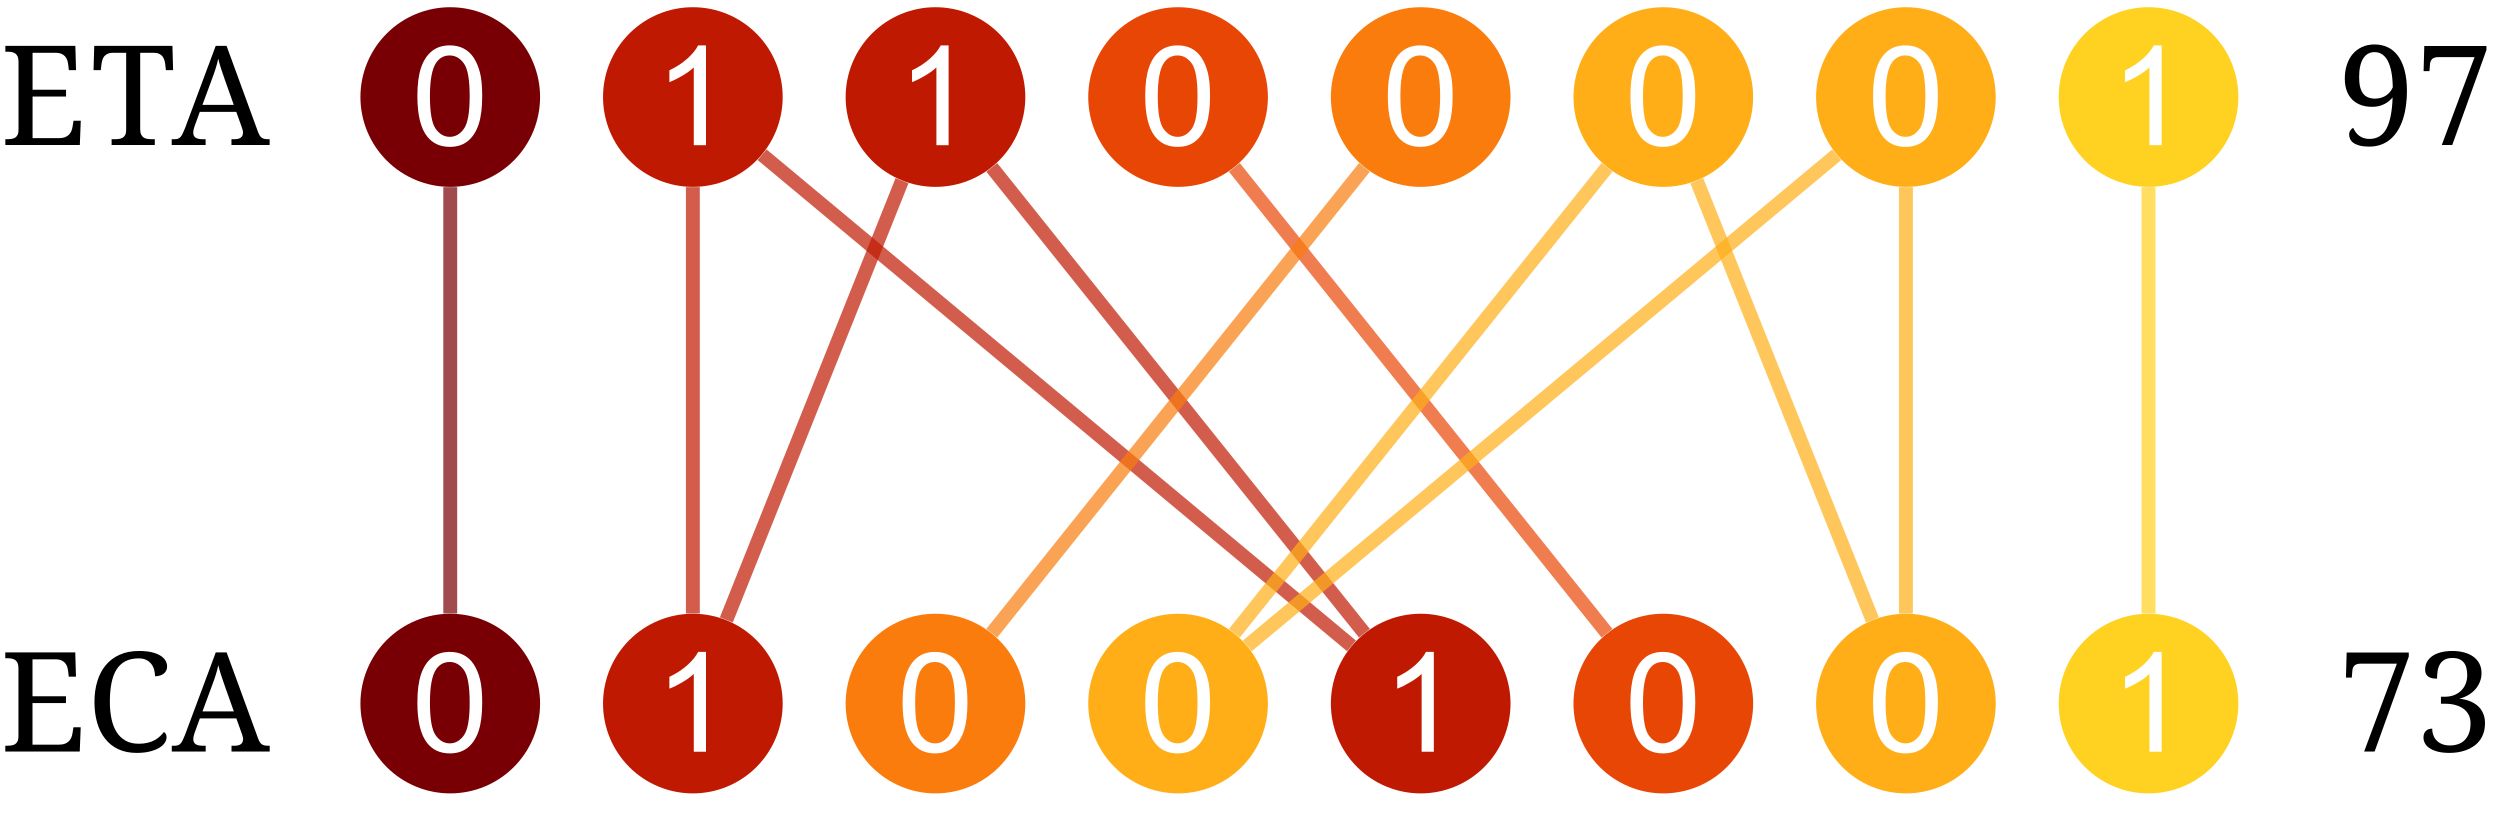
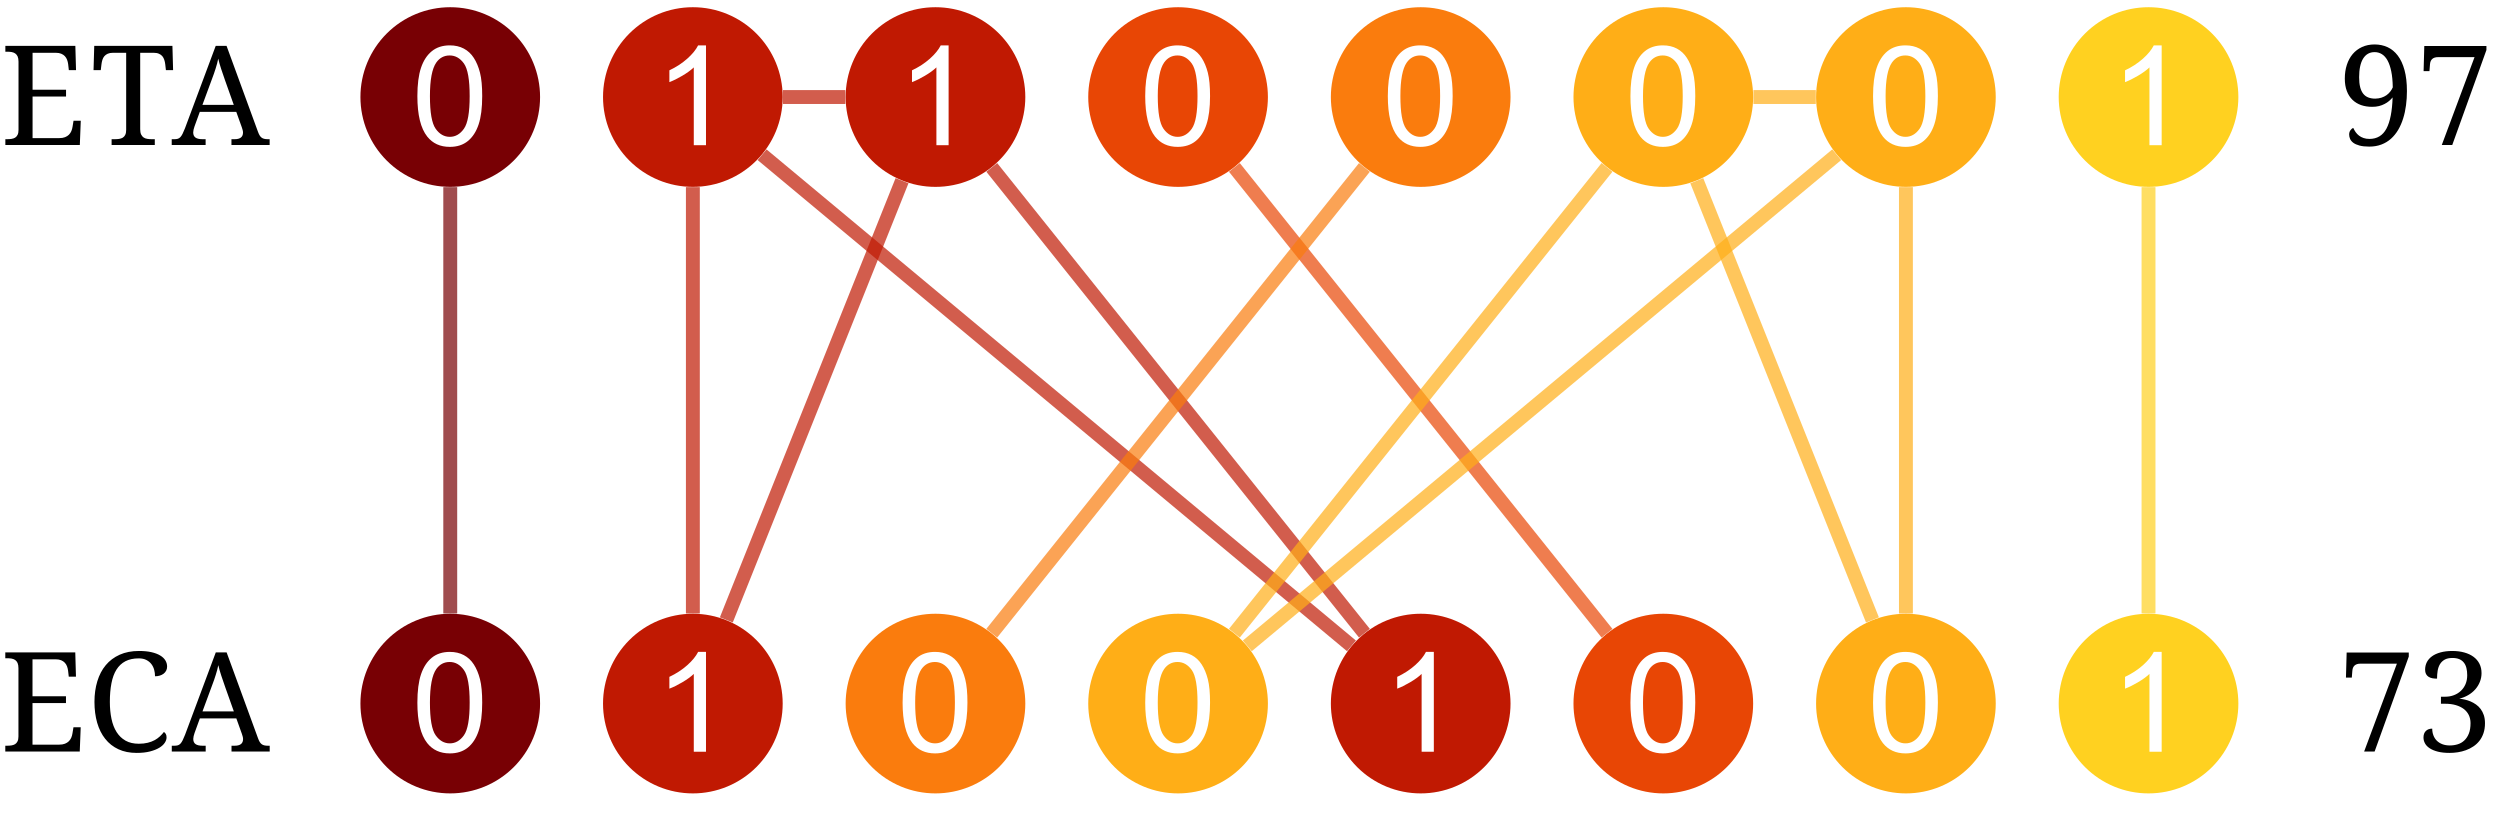
<svg xmlns="http://www.w3.org/2000/svg" xmlns:xlink="http://www.w3.org/1999/xlink" width="360pt" height="117pt" viewBox="0 0 360 117" version="1.1">
  <defs>
    <g>
      <symbol overflow="visible" id="glyph0-0">
        <path style="stroke:none;" d="M 2.5 0 L 2.5 -12.5 L 12.5 -12.5 L 12.5 0 Z M 2.812 -0.312 L 12.188 -0.312 L 12.188 -12.188 L 2.812 -12.188 Z M 2.812 -0.312 " />
      </symbol>
      <symbol overflow="visible" id="glyph0-1">
        <path style="stroke:none;" d="M 0.828 -7.062 C 0.828 -8.754 1.004 -10.117 1.352 -11.148 C 1.699 -12.18 2.219 -12.977 2.906 -13.535 C 3.594 -14.094 4.457 -14.375 5.5 -14.375 C 6.266 -14.375 6.941 -14.219 7.52 -13.91 C 8.098 -13.602 8.578 -13.156 8.953 -12.574 C 9.332 -11.992 9.629 -11.281 9.844 -10.445 C 10.059 -9.609 10.164 -8.48 10.164 -7.062 C 10.164 -5.383 9.992 -4.023 9.648 -2.992 C 9.305 -1.961 8.789 -1.164 8.102 -0.602 C 7.414 -0.039 6.547 0.242 5.5 0.242 C 4.117 0.242 3.035 -0.25 2.246 -1.242 C 1.301 -2.434 0.828 -4.371 0.828 -7.062 Z M 2.637 -7.062 C 2.637 -4.711 2.91 -3.145 3.461 -2.367 C 4.012 -1.59 4.691 -1.203 5.5 -1.203 C 6.305 -1.203 6.984 -1.594 7.535 -2.375 C 8.086 -3.156 8.359 -4.719 8.359 -7.062 C 8.359 -9.418 8.086 -10.984 7.535 -11.758 C 6.984 -12.531 6.297 -12.922 5.477 -12.922 C 4.672 -12.922 4.027 -12.578 3.547 -11.895 C 2.941 -11.023 2.637 -9.41 2.637 -7.062 Z M 2.637 -7.062 " />
      </symbol>
      <symbol overflow="visible" id="glyph0-2">
        <path style="stroke:none;" d="M 7.453 0 L 5.695 0 L 5.695 -11.203 C 5.27 -10.797 4.715 -10.395 4.027 -9.992 C 3.34 -9.586 2.727 -9.285 2.18 -9.082 L 2.18 -10.781 C 3.16 -11.242 4.02 -11.805 4.758 -12.461 C 5.492 -13.117 6.012 -13.758 6.32 -14.375 L 7.453 -14.375 Z M 7.453 0 " />
      </symbol>
      <symbol overflow="visible" id="glyph1-0">
        <g>
</g>
      </symbol>
      <symbol overflow="visible" id="glyph1-1">
        <path style="stroke:none;" d="M 4.68 -0.996 L 8.535 -0.996 C 8.855 -0.996 9.125 -1.039 9.352 -1.129 C 9.574 -1.215 9.762 -1.336 9.914 -1.484 C 10.062 -1.633 10.18 -1.809 10.266 -2.008 C 10.348 -2.207 10.406 -2.414 10.438 -2.637 L 10.578 -3.496 L 11.621 -3.496 L 11.484 0 L 0.762 0 L 0.762 -0.84 L 1.016 -0.84 C 1.238 -0.84 1.445 -0.855 1.645 -0.883 C 1.844 -0.914 2.02 -0.973 2.168 -1.062 C 2.316 -1.156 2.438 -1.289 2.523 -1.469 C 2.613 -1.648 2.656 -1.883 2.656 -2.18 L 2.656 -12 C 2.656 -12.312 2.613 -12.566 2.531 -12.754 C 2.445 -12.941 2.328 -13.086 2.18 -13.188 C 2.027 -13.289 1.855 -13.355 1.656 -13.391 C 1.457 -13.422 1.242 -13.438 1.016 -13.438 L 0.762 -13.438 L 0.762 -14.277 L 10.84 -14.277 L 10.938 -10.781 L 9.902 -10.781 L 9.805 -11.641 C 9.777 -11.863 9.727 -12.07 9.652 -12.27 C 9.578 -12.469 9.473 -12.645 9.332 -12.793 C 9.191 -12.941 9.016 -13.062 8.805 -13.148 C 8.594 -13.238 8.336 -13.281 8.039 -13.281 L 4.68 -13.281 L 4.68 -7.961 L 9.5 -7.961 L 9.5 -6.984 L 4.68 -6.984 Z M 4.68 -0.996 " />
      </symbol>
      <symbol overflow="visible" id="glyph1-2">
        <path style="stroke:none;" d="M 7.117 -2.273 C 7.117 -1.961 7.164 -1.711 7.25 -1.523 C 7.34 -1.336 7.457 -1.191 7.602 -1.09 C 7.75 -0.988 7.922 -0.922 8.125 -0.891 C 8.328 -0.855 8.539 -0.84 8.758 -0.84 L 9.219 -0.84 L 9.219 0 L 3 0 L 3 -0.84 L 3.457 -0.84 C 3.68 -0.84 3.887 -0.855 4.086 -0.883 C 4.285 -0.914 4.461 -0.973 4.609 -1.062 C 4.758 -1.156 4.879 -1.289 4.965 -1.469 C 5.055 -1.648 5.098 -1.883 5.098 -2.18 L 5.098 -13.281 L 3.184 -13.281 C 2.891 -13.281 2.645 -13.238 2.445 -13.148 C 2.246 -13.062 2.086 -12.941 1.957 -12.793 C 1.832 -12.645 1.738 -12.469 1.676 -12.27 C 1.613 -12.07 1.57 -11.863 1.543 -11.641 L 1.438 -10.781 L 0.398 -10.781 L 0.5 -14.277 L 11.758 -14.277 L 11.855 -10.781 L 10.82 -10.781 L 10.723 -11.641 C 10.695 -11.863 10.652 -12.07 10.586 -12.27 C 10.52 -12.469 10.426 -12.645 10.305 -12.793 C 10.18 -12.941 10.016 -13.062 9.812 -13.148 C 9.613 -13.238 9.363 -13.281 9.062 -13.281 L 7.117 -13.281 Z M 7.117 -2.273 " />
      </symbol>
      <symbol overflow="visible" id="glyph1-3">
        <path style="stroke:none;" d="M 4.043 -4.773 L 3.281 -2.676 C 3.223 -2.52 3.176 -2.363 3.145 -2.211 C 3.113 -2.059 3.094 -1.926 3.094 -1.816 C 3.094 -1.477 3.203 -1.23 3.422 -1.074 C 3.641 -0.918 3.977 -0.84 4.422 -0.84 L 4.883 -0.84 L 4.883 0 L 0 0 L 0 -0.84 L 0.383 -0.84 C 0.578 -0.84 0.742 -0.859 0.879 -0.902 C 1.016 -0.945 1.141 -1.023 1.25 -1.141 C 1.359 -1.258 1.465 -1.418 1.566 -1.621 C 1.668 -1.824 1.781 -2.082 1.906 -2.402 L 6.336 -14.277 L 7.898 -14.277 L 12.422 -1.906 C 12.5 -1.695 12.578 -1.523 12.66 -1.387 C 12.742 -1.25 12.84 -1.141 12.949 -1.059 C 13.059 -0.977 13.188 -0.922 13.328 -0.891 C 13.473 -0.855 13.641 -0.84 13.836 -0.84 L 14.102 -0.84 L 14.102 0 L 8.602 0 L 8.602 -0.84 L 9.062 -0.84 C 9.863 -0.84 10.266 -1.16 10.266 -1.797 C 10.266 -1.906 10.25 -2.023 10.219 -2.141 C 10.191 -2.258 10.148 -2.391 10.098 -2.539 L 9.297 -4.773 Z M 7.695 -9.277 C 7.488 -9.871 7.297 -10.426 7.125 -10.941 C 6.953 -11.461 6.809 -11.961 6.699 -12.441 C 6.652 -12.199 6.602 -11.969 6.539 -11.742 C 6.477 -11.52 6.41 -11.289 6.336 -11.055 C 6.266 -10.82 6.184 -10.574 6.094 -10.316 C 6.004 -10.059 5.898 -9.773 5.781 -9.461 L 4.422 -5.781 L 8.938 -5.781 Z M 7.695 -9.277 " />
      </symbol>
      <symbol overflow="visible" id="glyph1-4">
        <path style="stroke:none;" d="M 7.559 -14.484 C 8.242 -14.484 8.836 -14.426 9.34 -14.312 C 9.844 -14.199 10.266 -14.039 10.602 -13.836 C 10.938 -13.637 11.188 -13.398 11.352 -13.125 C 11.52 -12.852 11.602 -12.555 11.602 -12.234 C 11.602 -12.02 11.559 -11.828 11.469 -11.656 C 11.383 -11.484 11.258 -11.336 11.102 -11.215 C 10.945 -11.094 10.762 -11.004 10.551 -10.938 C 10.34 -10.871 10.109 -10.84 9.863 -10.84 C 9.863 -11.152 9.824 -11.461 9.742 -11.766 C 9.66 -12.074 9.527 -12.348 9.34 -12.594 C 9.156 -12.836 8.914 -13.035 8.617 -13.188 C 8.32 -13.34 7.957 -13.418 7.52 -13.418 C 6.766 -13.418 6.125 -13.281 5.594 -13.004 C 5.066 -12.727 4.641 -12.324 4.305 -11.793 C 3.973 -11.262 3.734 -10.605 3.586 -9.828 C 3.434 -9.051 3.359 -8.16 3.359 -7.156 C 3.359 -6.266 3.438 -5.449 3.594 -4.707 C 3.75 -3.965 3.996 -3.328 4.336 -2.797 C 4.676 -2.266 5.105 -1.855 5.629 -1.562 C 6.152 -1.27 6.785 -1.125 7.52 -1.125 C 8.008 -1.125 8.438 -1.172 8.812 -1.266 C 9.188 -1.359 9.52 -1.484 9.805 -1.641 C 10.09 -1.797 10.344 -1.977 10.562 -2.184 C 10.781 -2.387 10.973 -2.602 11.141 -2.82 C 11.254 -2.75 11.344 -2.652 11.414 -2.531 C 11.488 -2.406 11.523 -2.242 11.523 -2.039 C 11.523 -1.785 11.438 -1.527 11.266 -1.266 C 11.094 -1 10.828 -0.762 10.477 -0.547 C 10.125 -0.332 9.68 -0.156 9.141 -0.016 C 8.602 0.125 7.961 0.195 7.219 0.195 C 6.223 0.195 5.344 0.02 4.59 -0.332 C 3.836 -0.684 3.203 -1.18 2.691 -1.828 C 2.18 -2.473 1.793 -3.246 1.531 -4.148 C 1.273 -5.055 1.141 -6.059 1.141 -7.156 C 1.141 -8.238 1.281 -9.227 1.555 -10.125 C 1.828 -11.023 2.23 -11.797 2.77 -12.441 C 3.305 -13.086 3.977 -13.586 4.773 -13.945 C 5.574 -14.305 6.504 -14.484 7.559 -14.484 Z M 7.559 -14.484 " />
      </symbol>
      <symbol overflow="visible" id="glyph1-5">
        <path style="stroke:none;" d="M 4.562 -0.879 C 5.668 -0.879 6.484 -1.375 7.012 -2.363 C 7.539 -3.352 7.836 -4.852 7.898 -6.855 C 7.758 -6.68 7.59 -6.512 7.398 -6.348 C 7.207 -6.184 6.988 -6.039 6.742 -5.914 C 6.5 -5.785 6.23 -5.684 5.934 -5.609 C 5.637 -5.535 5.312 -5.5 4.961 -5.5 C 4.383 -5.5 3.848 -5.582 3.363 -5.75 C 2.879 -5.922 2.461 -6.176 2.113 -6.516 C 1.766 -6.852 1.496 -7.273 1.305 -7.781 C 1.113 -8.289 1.016 -8.883 1.016 -9.562 C 1.016 -10.285 1.113 -10.945 1.309 -11.547 C 1.504 -12.148 1.785 -12.668 2.152 -13.102 C 2.52 -13.535 2.969 -13.871 3.5 -14.117 C 4.031 -14.359 4.633 -14.484 5.305 -14.484 C 5.98 -14.484 6.602 -14.352 7.168 -14.094 C 7.734 -13.832 8.227 -13.43 8.641 -12.883 C 9.059 -12.336 9.383 -11.637 9.613 -10.789 C 9.844 -9.945 9.961 -8.938 9.961 -7.766 C 9.961 -7.066 9.918 -6.387 9.828 -5.719 C 9.742 -5.051 9.605 -4.422 9.418 -3.828 C 9.234 -3.234 8.996 -2.691 8.707 -2.195 C 8.418 -1.703 8.07 -1.273 7.672 -0.914 C 7.27 -0.551 6.809 -0.273 6.289 -0.074 C 5.77 0.125 5.188 0.227 4.539 0.227 C 3.973 0.227 3.504 0.176 3.129 0.074 C 2.754 -0.027 2.461 -0.16 2.242 -0.32 C 2.023 -0.484 1.867 -0.672 1.777 -0.879 C 1.688 -1.086 1.641 -1.297 1.641 -1.504 C 1.641 -1.75 1.703 -1.961 1.828 -2.129 C 1.949 -2.297 2.086 -2.41 2.234 -2.461 C 2.328 -2.254 2.441 -2.051 2.574 -1.859 C 2.707 -1.668 2.871 -1.5 3.062 -1.352 C 3.254 -1.207 3.473 -1.09 3.719 -1.008 C 3.969 -0.922 4.25 -0.879 4.562 -0.879 Z M 5.398 -6.68 C 5.727 -6.688 6.023 -6.734 6.293 -6.82 C 6.562 -6.91 6.805 -7.027 7.012 -7.172 C 7.219 -7.32 7.402 -7.492 7.555 -7.688 C 7.707 -7.883 7.828 -8.086 7.922 -8.301 L 7.922 -8.34 C 7.906 -9.219 7.836 -9.977 7.703 -10.609 C 7.574 -11.246 7.395 -11.766 7.168 -12.18 C 6.941 -12.59 6.668 -12.891 6.352 -13.086 C 6.035 -13.281 5.688 -13.379 5.305 -13.379 C 4.594 -13.379 4.043 -13.07 3.656 -12.453 C 3.27 -11.832 3.078 -10.934 3.078 -9.758 C 3.078 -9.211 3.125 -8.742 3.223 -8.352 C 3.32 -7.961 3.469 -7.641 3.664 -7.391 C 3.859 -7.145 4.102 -6.965 4.391 -6.852 C 4.68 -6.738 5.016 -6.68 5.398 -6.68 Z M 5.398 -6.68 " />
      </symbol>
      <symbol overflow="visible" id="glyph1-6">
        <path style="stroke:none;" d="M 3.797 0 L 8.516 -12.656 L 3.262 -12.656 C 2.547 -12.656 2.156 -12.316 2.102 -11.641 L 2.023 -10.645 L 1.18 -10.645 L 1.281 -14.258 L 10.227 -14.258 L 10.227 -13.68 L 5.305 0 Z M 3.797 0 " />
      </symbol>
      <symbol overflow="visible" id="glyph1-7">
        <path style="stroke:none;" d="M 4.961 -0.879 C 5.359 -0.879 5.734 -0.934 6.094 -1.047 C 6.453 -1.156 6.766 -1.336 7.039 -1.594 C 7.312 -1.848 7.531 -2.18 7.695 -2.586 C 7.859 -2.996 7.938 -3.504 7.938 -4.102 C 7.938 -4.523 7.855 -4.906 7.691 -5.25 C 7.523 -5.59 7.285 -5.883 6.973 -6.125 C 6.66 -6.363 6.281 -6.551 5.828 -6.684 C 5.379 -6.816 4.875 -6.883 4.316 -6.883 L 3.68 -6.883 L 3.68 -7.898 L 4.316 -7.898 C 4.758 -7.898 5.172 -7.973 5.551 -8.121 C 5.934 -8.266 6.266 -8.473 6.547 -8.742 C 6.832 -9.008 7.055 -9.332 7.219 -9.711 C 7.379 -10.094 7.461 -10.52 7.461 -10.996 C 7.461 -11.387 7.422 -11.734 7.344 -12.039 C 7.266 -12.348 7.141 -12.609 6.969 -12.82 C 6.797 -13.035 6.574 -13.199 6.305 -13.312 C 6.035 -13.422 5.707 -13.477 5.32 -13.477 C 4.867 -13.477 4.496 -13.395 4.211 -13.234 C 3.922 -13.07 3.699 -12.852 3.535 -12.578 C 3.371 -12.305 3.262 -11.988 3.203 -11.633 C 3.145 -11.273 3.117 -10.895 3.117 -10.5 C 2.875 -10.5 2.648 -10.516 2.441 -10.555 C 2.234 -10.594 2.051 -10.664 1.895 -10.766 C 1.738 -10.867 1.617 -11 1.527 -11.168 C 1.441 -11.332 1.398 -11.543 1.398 -11.797 C 1.398 -12.18 1.48 -12.539 1.645 -12.867 C 1.812 -13.195 2.062 -13.48 2.391 -13.719 C 2.723 -13.961 3.133 -14.148 3.625 -14.281 C 4.113 -14.414 4.68 -14.484 5.32 -14.484 C 5.953 -14.484 6.527 -14.41 7.039 -14.266 C 7.555 -14.125 7.996 -13.918 8.363 -13.648 C 8.73 -13.379 9.016 -13.047 9.219 -12.652 C 9.422 -12.258 9.523 -11.805 9.523 -11.297 C 9.523 -10.848 9.441 -10.426 9.281 -10.031 C 9.121 -9.633 8.898 -9.273 8.613 -8.949 C 8.328 -8.629 7.988 -8.352 7.598 -8.125 C 7.207 -7.898 6.781 -7.727 6.32 -7.617 C 6.566 -7.59 6.828 -7.547 7.109 -7.484 C 7.391 -7.422 7.664 -7.336 7.938 -7.219 C 8.211 -7.102 8.477 -6.953 8.727 -6.777 C 8.977 -6.602 9.199 -6.387 9.391 -6.133 C 9.582 -5.879 9.734 -5.586 9.848 -5.25 C 9.961 -4.914 10.02 -4.523 10.02 -4.082 C 10.02 -3.547 9.949 -3.07 9.805 -2.648 C 9.66 -2.223 9.465 -1.855 9.215 -1.539 C 8.965 -1.223 8.672 -0.953 8.34 -0.734 C 8.008 -0.512 7.652 -0.332 7.273 -0.195 C 6.898 -0.059 6.512 0.039 6.113 0.102 C 5.715 0.164 5.324 0.195 4.941 0.195 C 4.285 0.195 3.719 0.137 3.242 0.016 C 2.766 -0.105 2.375 -0.266 2.066 -0.469 C 1.758 -0.672 1.527 -0.906 1.383 -1.176 C 1.234 -1.445 1.164 -1.727 1.164 -2.023 C 1.164 -2.426 1.277 -2.738 1.504 -2.965 C 1.73 -3.188 2.039 -3.301 2.422 -3.301 C 2.422 -2.949 2.48 -2.625 2.594 -2.328 C 2.707 -2.031 2.871 -1.777 3.086 -1.562 C 3.301 -1.348 3.566 -1.18 3.883 -1.059 C 4.199 -0.938 4.559 -0.879 4.961 -0.879 Z M 4.961 -0.879 " />
      </symbol>
    </g>
  </defs>
-   <g id="surface136">
+   <g id="surface11">
    <path style="fill:none;stroke-width:2;stroke-linecap:square;stroke-linejoin:miter;stroke:rgb(46.874%,0%,1.582%);stroke-opacity:0.7;stroke-miterlimit:3.25;" d="M 130.836 32.949 L 130.836 92.34 " transform="matrix(1,0,0,1,-66,-5)" />
    <path style="fill:none;stroke-width:2;stroke-linecap:square;stroke-linejoin:miter;stroke:rgb(75.145%,9.778%,0.633%);stroke-opacity:0.7;stroke-miterlimit:3.25;" d="M 165.773 32.949 L 165.773 92.34 " transform="matrix(1,0,0,1,-66,-5)" />
+     <path style="fill:none;stroke-width:2;stroke-linecap:square;stroke-linejoin:miter;stroke:rgb(75.145%,9.778%,0.633%);stroke-opacity:0.7;stroke-miterlimit:3.25;" d="M 179.746 18.973 L 186.734 18.973 " transform="matrix(1,0,0,1,-66,-5)" />
    <path style="fill:none;stroke-width:2;stroke-linecap:square;stroke-linejoin:miter;stroke:rgb(75.145%,9.778%,0.633%);stroke-opacity:0.7;stroke-miterlimit:3.25;" d="M 176.508 27.922 L 259.844 97.367 " transform="matrix(1,0,0,1,-66,-5)" />
    <path style="fill:none;stroke-width:2;stroke-linecap:square;stroke-linejoin:miter;stroke:rgb(75.145%,9.778%,0.633%);stroke-opacity:0.7;stroke-miterlimit:3.25;" d="M 170.961 93.34 L 195.52 31.949 " transform="matrix(1,0,0,1,-66,-5)" />
    <path style="fill:none;stroke-width:2;stroke-linecap:square;stroke-linejoin:miter;stroke:rgb(75.145%,9.778%,0.633%);stroke-opacity:0.7;stroke-miterlimit:3.25;" d="M 209.438 29.887 L 261.852 95.402 " transform="matrix(1,0,0,1,-66,-5)" />
    <path style="fill:none;stroke-width:2;stroke-linecap:square;stroke-linejoin:miter;stroke:rgb(91.083%,27.454%,2.095%);stroke-opacity:0.7;stroke-miterlimit:3.25;" d="M 244.375 29.887 L 296.785 95.402 " transform="matrix(1,0,0,1,-66,-5)" />
    <path style="fill:none;stroke-width:2;stroke-linecap:square;stroke-linejoin:miter;stroke:rgb(98.198%,48.441%,5.144%);stroke-opacity:0.7;stroke-miterlimit:3.25;" d="M 261.852 29.887 L 209.438 95.402 " transform="matrix(1,0,0,1,-66,-5)" />
    <path style="fill:none;stroke-width:2;stroke-linecap:square;stroke-linejoin:miter;stroke:rgb(100%,68.157%,8.952%);stroke-opacity:0.7;stroke-miterlimit:3.25;" d="M 296.785 29.887 L 244.375 95.402 " transform="matrix(1,0,0,1,-66,-5)" />
+     <path style="fill:none;stroke-width:2;stroke-linecap:square;stroke-linejoin:miter;stroke:rgb(100%,68.157%,8.952%);stroke-opacity:0.7;stroke-miterlimit:3.25;" d="M 319.492 18.973 L 326.477 18.973 " transform="matrix(1,0,0,1,-66,-5)" />
    <path style="fill:none;stroke-width:2;stroke-linecap:square;stroke-linejoin:miter;stroke:rgb(100%,68.157%,8.952%);stroke-opacity:0.7;stroke-miterlimit:3.25;" d="M 310.707 31.949 L 335.262 93.34 " transform="matrix(1,0,0,1,-66,-5)" />
    <path style="fill:none;stroke-width:2;stroke-linecap:square;stroke-linejoin:miter;stroke:rgb(100%,68.157%,8.952%);stroke-opacity:0.7;stroke-miterlimit:3.25;" d="M 246.379 97.367 L 329.719 27.922 " transform="matrix(1,0,0,1,-66,-5)" />
    <path style="fill:none;stroke-width:2;stroke-linecap:square;stroke-linejoin:miter;stroke:rgb(100%,68.157%,8.952%);stroke-opacity:0.7;stroke-miterlimit:3.25;" d="M 340.453 32.949 L 340.453 92.34 " transform="matrix(1,0,0,1,-66,-5)" />
    <path style="fill:none;stroke-width:2;stroke-linecap:square;stroke-linejoin:miter;stroke:rgb(100%,82.013%,12.696%);stroke-opacity:0.7;stroke-miterlimit:3.25;" d="M 375.387 32.949 L 375.387 92.34 " transform="matrix(1,0,0,1,-66,-5)" />
    <path style=" stroke:none;fill-rule:evenodd;fill:rgb(46.874%,0%,1.582%);fill-opacity:1;" d="M 77.77 13.973 C 77.77 17.406 76.41 20.695 73.984 23.121 C 71.559 25.547 68.266 26.91 64.836 26.91 C 61.406 26.91 58.113 25.547 55.688 23.121 C 53.262 20.695 51.902 17.406 51.902 13.973 C 51.902 10.543 53.262 7.254 55.688 4.828 C 58.113 2.402 61.406 1.039 64.836 1.039 C 68.266 1.039 71.559 2.402 73.984 4.828 C 76.41 7.254 77.77 10.543 77.77 13.973 Z M 77.77 13.973 " />
    <g style="fill:rgb(100%,100%,100%);fill-opacity:1;">
      <use xlink:href="#glyph0-1" x="59.274" y="20.908" />
    </g>
    <path style=" stroke:none;fill-rule:evenodd;fill:rgb(46.874%,0%,1.582%);fill-opacity:1;" d="M 77.77 101.316 C 77.77 104.746 76.41 108.035 73.984 110.461 C 71.559 112.887 68.266 114.25 64.836 114.25 C 61.406 114.25 58.113 112.887 55.688 110.461 C 53.262 108.035 51.902 104.746 51.902 101.316 C 51.902 97.883 53.262 94.594 55.688 92.168 C 58.113 89.742 61.406 88.379 64.836 88.379 C 68.266 88.379 71.559 89.742 73.984 92.168 C 76.41 94.594 77.77 97.883 77.77 101.316 Z M 77.77 101.316 " />
    <g style="fill:rgb(100%,100%,100%);fill-opacity:1;">
      <use xlink:href="#glyph0-1" x="59.274" y="108.248" />
    </g>
    <path style=" stroke:none;fill-rule:evenodd;fill:rgb(75.145%,9.778%,0.633%);fill-opacity:1;" d="M 112.707 13.973 C 112.707 17.406 111.344 20.695 108.918 23.121 C 106.492 25.547 103.203 26.91 99.773 26.91 C 96.34 26.91 93.051 25.547 90.625 23.121 C 88.199 20.695 86.836 17.406 86.836 13.973 C 86.836 10.543 88.199 7.254 90.625 4.828 C 93.051 2.402 96.34 1.039 99.773 1.039 C 103.203 1.039 106.492 2.402 108.918 4.828 C 111.344 7.254 112.707 10.543 112.707 13.973 Z M 112.707 13.973 " />
    <g style="fill:rgb(100%,100%,100%);fill-opacity:1;">
      <use xlink:href="#glyph0-2" x="94.21" y="20.908" />
    </g>
    <path style=" stroke:none;fill-rule:evenodd;fill:rgb(75.145%,9.778%,0.633%);fill-opacity:1;" d="M 112.707 101.316 C 112.707 104.746 111.344 108.035 108.918 110.461 C 106.492 112.887 103.203 114.25 99.773 114.25 C 96.34 114.25 93.051 112.887 90.625 110.461 C 88.199 108.035 86.836 104.746 86.836 101.316 C 86.836 97.883 88.199 94.594 90.625 92.168 C 93.051 89.742 96.34 88.379 99.773 88.379 C 103.203 88.379 106.492 89.742 108.918 92.168 C 111.344 94.594 112.707 97.883 112.707 101.316 Z M 112.707 101.316 " />
    <g style="fill:rgb(100%,100%,100%);fill-opacity:1;">
      <use xlink:href="#glyph0-2" x="94.21" y="108.248" />
    </g>
    <path style=" stroke:none;fill-rule:evenodd;fill:rgb(75.145%,9.778%,0.633%);fill-opacity:1;" d="M 147.645 13.973 C 147.645 17.406 146.281 20.695 143.855 23.121 C 141.43 25.547 138.141 26.91 134.707 26.91 C 131.277 26.91 127.988 25.547 125.562 23.121 C 123.137 20.695 121.773 17.406 121.773 13.973 C 121.773 10.543 123.137 7.254 125.562 4.828 C 127.988 2.402 131.277 1.039 134.707 1.039 C 138.141 1.039 141.43 2.402 143.855 4.828 C 146.281 7.254 147.645 10.543 147.645 13.973 Z M 147.645 13.973 " />
    <g style="fill:rgb(100%,100%,100%);fill-opacity:1;">
      <use xlink:href="#glyph0-2" x="129.147" y="20.908" />
    </g>
    <path style=" stroke:none;fill-rule:evenodd;fill:rgb(75.145%,9.778%,0.633%);fill-opacity:1;" d="M 217.516 101.316 C 217.516 104.746 216.152 108.035 213.727 110.461 C 211.301 112.887 208.012 114.25 204.582 114.25 C 201.148 114.25 197.859 112.887 195.434 110.461 C 193.008 108.035 191.645 104.746 191.645 101.316 C 191.645 97.883 193.008 94.594 195.434 92.168 C 197.859 89.742 201.148 88.379 204.582 88.379 C 208.012 88.379 211.301 89.742 213.727 92.168 C 216.152 94.594 217.516 97.883 217.516 101.316 Z M 217.516 101.316 " />
    <g style="fill:rgb(100%,100%,100%);fill-opacity:1;">
      <use xlink:href="#glyph0-2" x="199.019" y="108.248" />
    </g>
    <path style=" stroke:none;fill-rule:evenodd;fill:rgb(91.083%,27.454%,2.095%);fill-opacity:1;" d="M 182.578 13.973 C 182.578 17.406 181.219 20.695 178.789 23.121 C 176.363 25.547 173.074 26.91 169.645 26.91 C 166.215 26.91 162.922 25.547 160.496 23.121 C 158.07 20.695 156.707 17.406 156.707 13.973 C 156.707 10.543 158.07 7.254 160.496 4.828 C 162.922 2.402 166.215 1.039 169.645 1.039 C 173.074 1.039 176.363 2.402 178.789 4.828 C 181.219 7.254 182.578 10.543 182.578 13.973 Z M 182.578 13.973 " />
    <g style="fill:rgb(100%,100%,100%);fill-opacity:1;">
      <use xlink:href="#glyph0-1" x="164.083" y="20.908" />
    </g>
    <path style=" stroke:none;fill-rule:evenodd;fill:rgb(91.083%,27.454%,2.095%);fill-opacity:1;" d="M 252.453 101.316 C 252.453 104.746 251.09 108.035 248.664 110.461 C 246.238 112.887 242.945 114.25 239.516 114.25 C 236.086 114.25 232.797 112.887 230.371 110.461 C 227.945 108.035 226.582 104.746 226.582 101.316 C 226.582 97.883 227.945 94.594 230.371 92.168 C 232.797 89.742 236.086 88.379 239.516 88.379 C 242.945 88.379 246.238 89.742 248.664 92.168 C 251.09 94.594 252.453 97.883 252.453 101.316 Z M 252.453 101.316 " />
    <g style="fill:rgb(100%,100%,100%);fill-opacity:1;">
      <use xlink:href="#glyph0-1" x="233.955" y="108.248" />
    </g>
    <path style=" stroke:none;fill-rule:evenodd;fill:rgb(98.198%,48.441%,5.144%);fill-opacity:1;" d="M 217.516 13.973 C 217.516 17.406 216.152 20.695 213.727 23.121 C 211.301 25.547 208.012 26.91 204.582 26.91 C 201.148 26.91 197.859 25.547 195.434 23.121 C 193.008 20.695 191.645 17.406 191.645 13.973 C 191.645 10.543 193.008 7.254 195.434 4.828 C 197.859 2.402 201.148 1.039 204.582 1.039 C 208.012 1.039 211.301 2.402 213.727 4.828 C 216.152 7.254 217.516 10.543 217.516 13.973 Z M 217.516 13.973 " />
    <g style="fill:rgb(100%,100%,100%);fill-opacity:1;">
      <use xlink:href="#glyph0-1" x="199.019" y="20.908" />
    </g>
    <path style=" stroke:none;fill-rule:evenodd;fill:rgb(98.198%,48.441%,5.144%);fill-opacity:1;" d="M 147.645 101.316 C 147.645 104.746 146.281 108.035 143.855 110.461 C 141.43 112.887 138.141 114.25 134.707 114.25 C 131.277 114.25 127.988 112.887 125.562 110.461 C 123.137 108.035 121.773 104.746 121.773 101.316 C 121.773 97.883 123.137 94.594 125.562 92.168 C 127.988 89.742 131.277 88.379 134.707 88.379 C 138.141 88.379 141.43 89.742 143.855 92.168 C 146.281 94.594 147.645 97.883 147.645 101.316 Z M 147.645 101.316 " />
    <g style="fill:rgb(100%,100%,100%);fill-opacity:1;">
      <use xlink:href="#glyph0-1" x="129.147" y="108.248" />
    </g>
    <path style=" stroke:none;fill-rule:evenodd;fill:rgb(100%,68.157%,8.952%);fill-opacity:1;" d="M 252.453 13.973 C 252.453 17.406 251.09 20.695 248.664 23.121 C 246.238 25.547 242.945 26.91 239.516 26.91 C 236.086 26.91 232.797 25.547 230.371 23.121 C 227.945 20.695 226.582 17.406 226.582 13.973 C 226.582 10.543 227.945 7.254 230.371 4.828 C 232.797 2.402 236.086 1.039 239.516 1.039 C 242.945 1.039 246.238 2.402 248.664 4.828 C 251.09 7.254 252.453 10.543 252.453 13.973 Z M 252.453 13.973 " />
    <g style="fill:rgb(100%,100%,100%);fill-opacity:1;">
      <use xlink:href="#glyph0-1" x="233.955" y="20.908" />
    </g>
    <path style=" stroke:none;fill-rule:evenodd;fill:rgb(100%,68.157%,8.952%);fill-opacity:1;" d="M 182.578 101.316 C 182.578 104.746 181.219 108.035 178.789 110.461 C 176.363 112.887 173.074 114.25 169.645 114.25 C 166.215 114.25 162.922 112.887 160.496 110.461 C 158.07 108.035 156.707 104.746 156.707 101.316 C 156.707 97.883 158.07 94.594 160.496 92.168 C 162.922 89.742 166.215 88.379 169.645 88.379 C 173.074 88.379 176.363 89.742 178.789 92.168 C 181.219 94.594 182.578 97.883 182.578 101.316 Z M 182.578 101.316 " />
    <g style="fill:rgb(100%,100%,100%);fill-opacity:1;">
      <use xlink:href="#glyph0-1" x="164.083" y="108.248" />
    </g>
    <path style=" stroke:none;fill-rule:evenodd;fill:rgb(100%,68.157%,8.952%);fill-opacity:1;" d="M 287.387 13.973 C 287.387 17.406 286.023 20.695 283.598 23.121 C 281.172 25.547 277.883 26.91 274.453 26.91 C 271.023 26.91 267.73 25.547 265.305 23.121 C 262.879 20.695 261.516 17.406 261.516 13.973 C 261.516 10.543 262.879 7.254 265.305 4.828 C 267.73 2.402 271.023 1.039 274.453 1.039 C 277.883 1.039 281.172 2.402 283.598 4.828 C 286.023 7.254 287.387 10.543 287.387 13.973 Z M 287.387 13.973 " />
    <g style="fill:rgb(100%,100%,100%);fill-opacity:1;">
      <use xlink:href="#glyph0-1" x="268.891" y="20.908" />
    </g>
    <path style=" stroke:none;fill-rule:evenodd;fill:rgb(100%,68.157%,8.952%);fill-opacity:1;" d="M 287.387 101.316 C 287.387 104.746 286.023 108.035 283.598 110.461 C 281.172 112.887 277.883 114.25 274.453 114.25 C 271.023 114.25 267.73 112.887 265.305 110.461 C 262.879 108.035 261.516 104.746 261.516 101.316 C 261.516 97.883 262.879 94.594 265.305 92.168 C 267.73 89.742 271.023 88.379 274.453 88.379 C 277.883 88.379 281.172 89.742 283.598 92.168 C 286.023 94.594 287.387 97.883 287.387 101.316 Z M 287.387 101.316 " />
    <g style="fill:rgb(100%,100%,100%);fill-opacity:1;">
      <use xlink:href="#glyph0-1" x="268.891" y="108.248" />
    </g>
    <path style=" stroke:none;fill-rule:evenodd;fill:rgb(100%,82.013%,12.696%);fill-opacity:1;" d="M 322.324 13.973 C 322.324 17.406 320.961 20.695 318.535 23.121 C 316.109 25.547 312.82 26.91 309.387 26.91 C 305.957 26.91 302.668 25.547 300.242 23.121 C 297.816 20.695 296.453 17.406 296.453 13.973 C 296.453 10.543 297.816 7.254 300.242 4.828 C 302.668 2.402 305.957 1.039 309.387 1.039 C 312.82 1.039 316.109 2.402 318.535 4.828 C 320.961 7.254 322.324 10.543 322.324 13.973 Z M 322.324 13.973 " />
    <g style="fill:rgb(100%,100%,100%);fill-opacity:1;">
      <use xlink:href="#glyph0-2" x="303.827" y="20.908" />
    </g>
    <path style=" stroke:none;fill-rule:evenodd;fill:rgb(100%,82.013%,12.696%);fill-opacity:1;" d="M 322.324 101.316 C 322.324 104.746 320.961 108.035 318.535 110.461 C 316.109 112.887 312.82 114.25 309.387 114.25 C 305.957 114.25 302.668 112.887 300.242 110.461 C 297.816 108.035 296.453 104.746 296.453 101.316 C 296.453 97.883 297.816 94.594 300.242 92.168 C 302.668 89.742 305.957 88.379 309.387 88.379 C 312.82 88.379 316.109 89.742 318.535 92.168 C 320.961 94.594 322.324 97.883 322.324 101.316 Z M 322.324 101.316 " />
    <g style="fill:rgb(100%,100%,100%);fill-opacity:1;">
      <use xlink:href="#glyph0-2" x="303.827" y="108.248" />
    </g>
    <g style="fill:rgb(0%,0%,0%);fill-opacity:1;">
      <use xlink:href="#glyph1-1" x="0.01" y="20.884" />
      <use xlink:href="#glyph1-2" x="13.071" y="20.884" />
      <use xlink:href="#glyph1-3" x="24.727" y="20.884" />
    </g>
    <g style="fill:rgb(0%,0%,0%);fill-opacity:1;">
      <use xlink:href="#glyph1-1" x="0" y="108.224" />
      <use xlink:href="#glyph1-4" x="12.461" y="108.224" />
      <use xlink:href="#glyph1-3" x="24.736" y="108.224" />
    </g>
    <g style="fill:rgb(0%,0%,0%);fill-opacity:1;">
      <use xlink:href="#glyph1-5" x="336.637" y="20.884" />
      <use xlink:href="#glyph1-6" x="347.818" y="20.884" />
    </g>
    <g style="fill:rgb(0%,0%,0%);fill-opacity:1;">
      <use xlink:href="#glyph1-6" x="336.637" y="108.224" />
      <use xlink:href="#glyph1-7" x="347.818" y="108.224" />
    </g>
  </g>
</svg>
